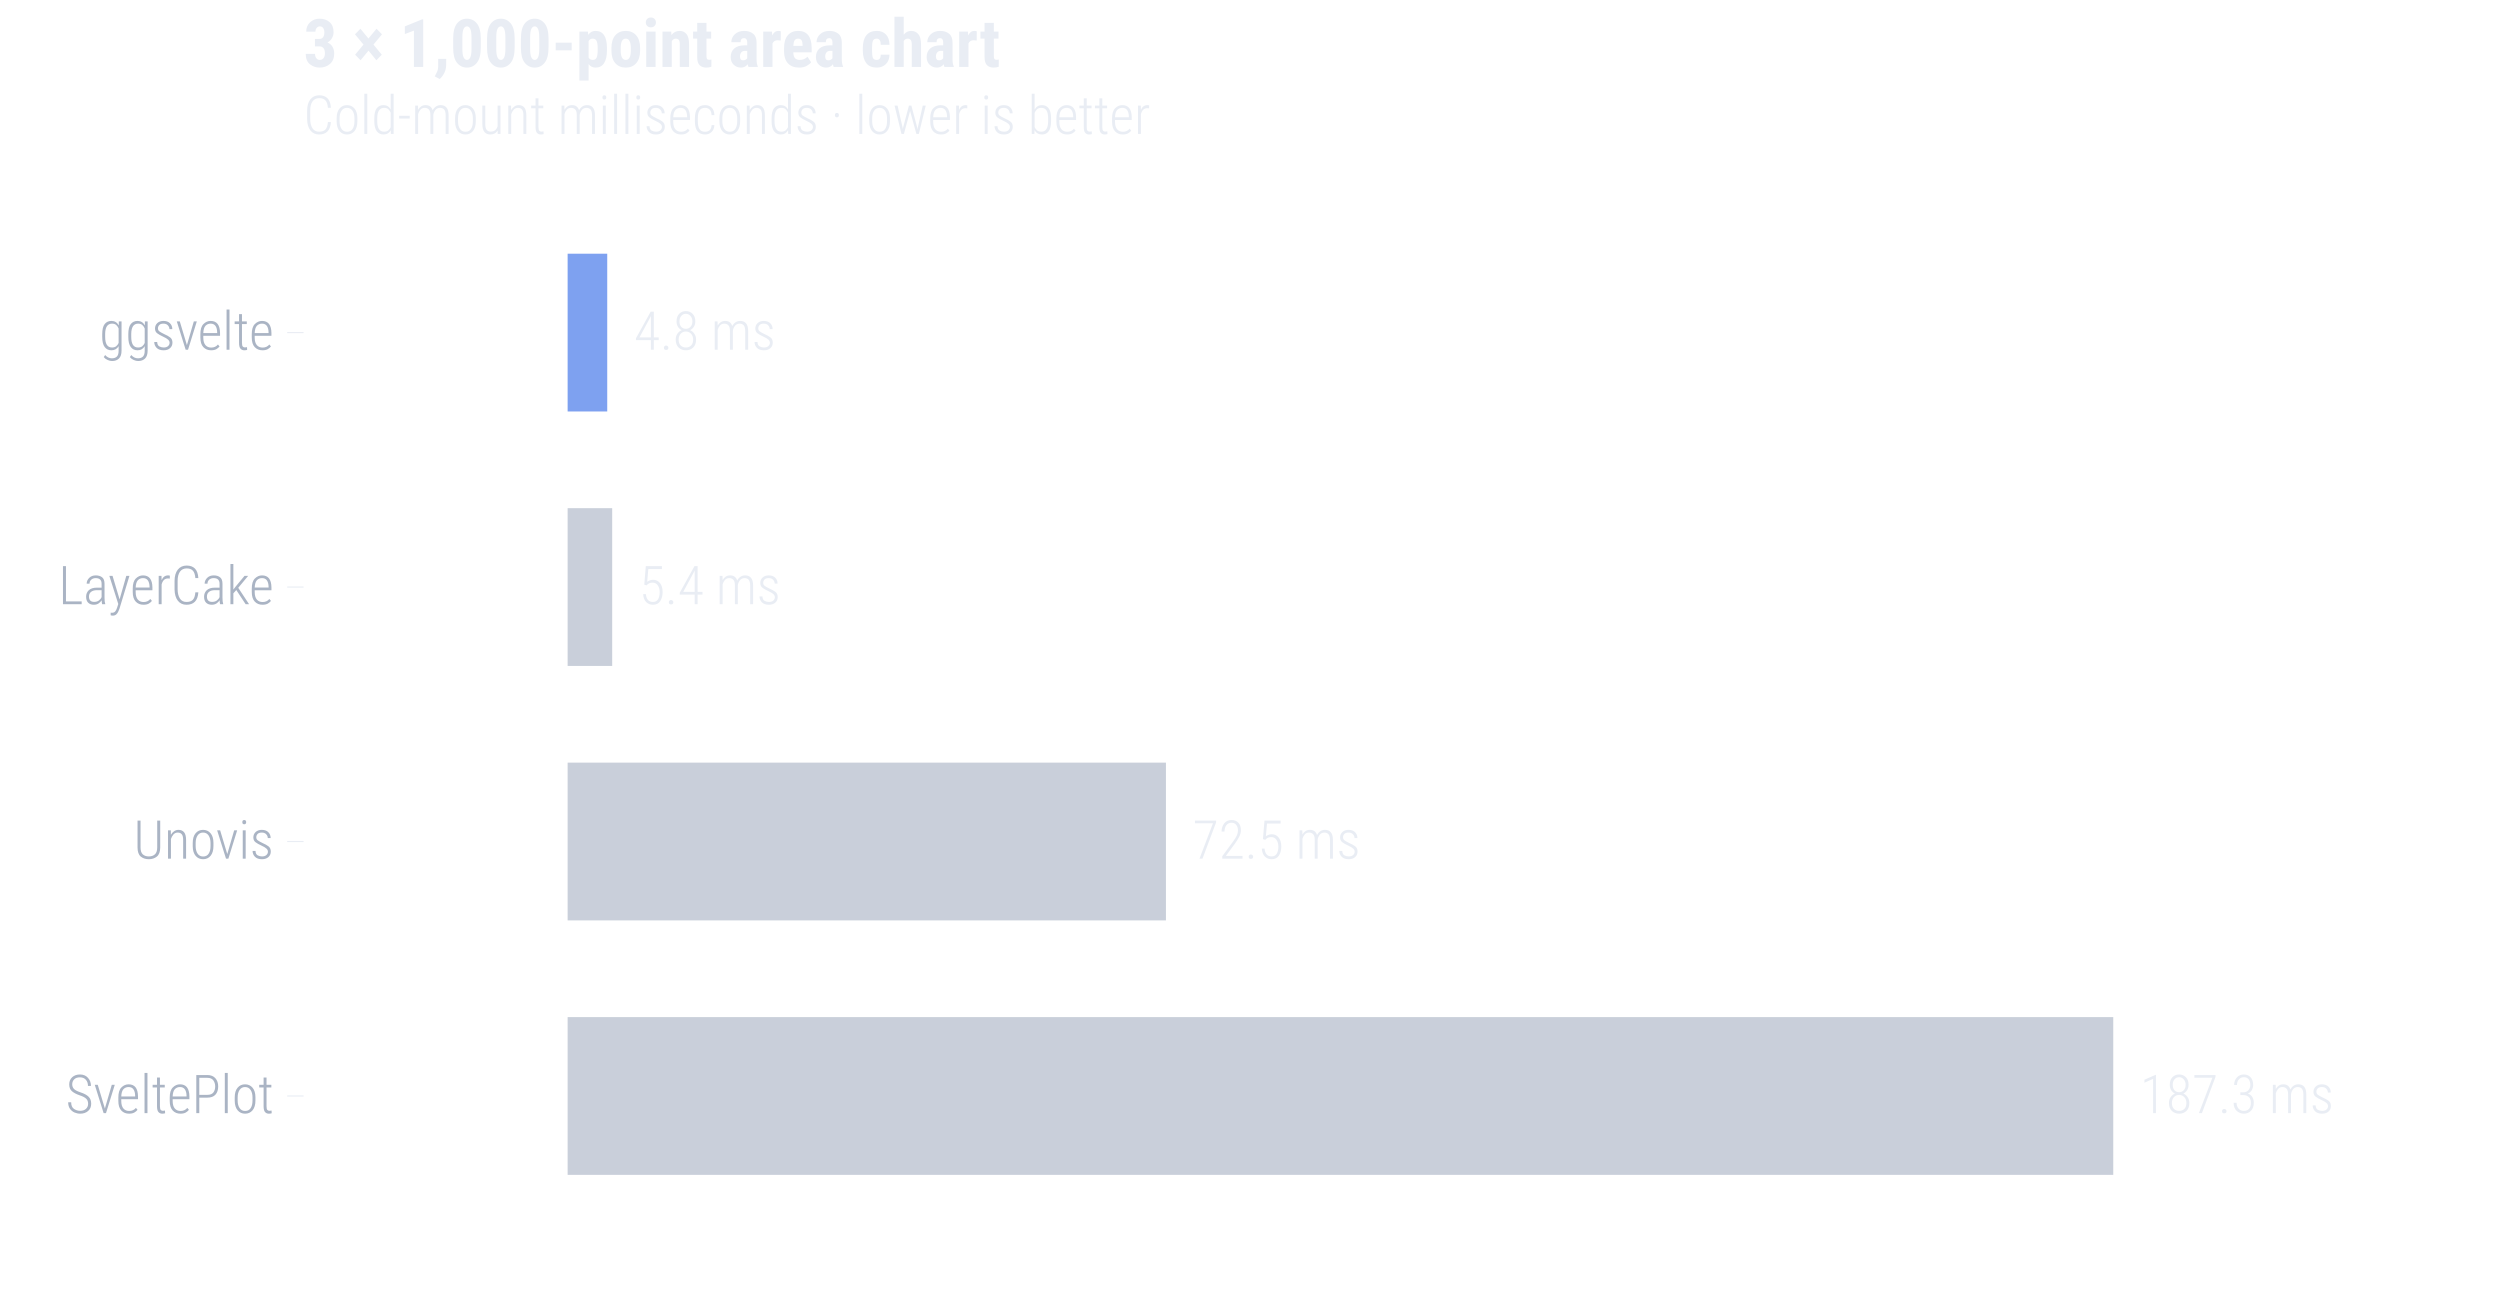
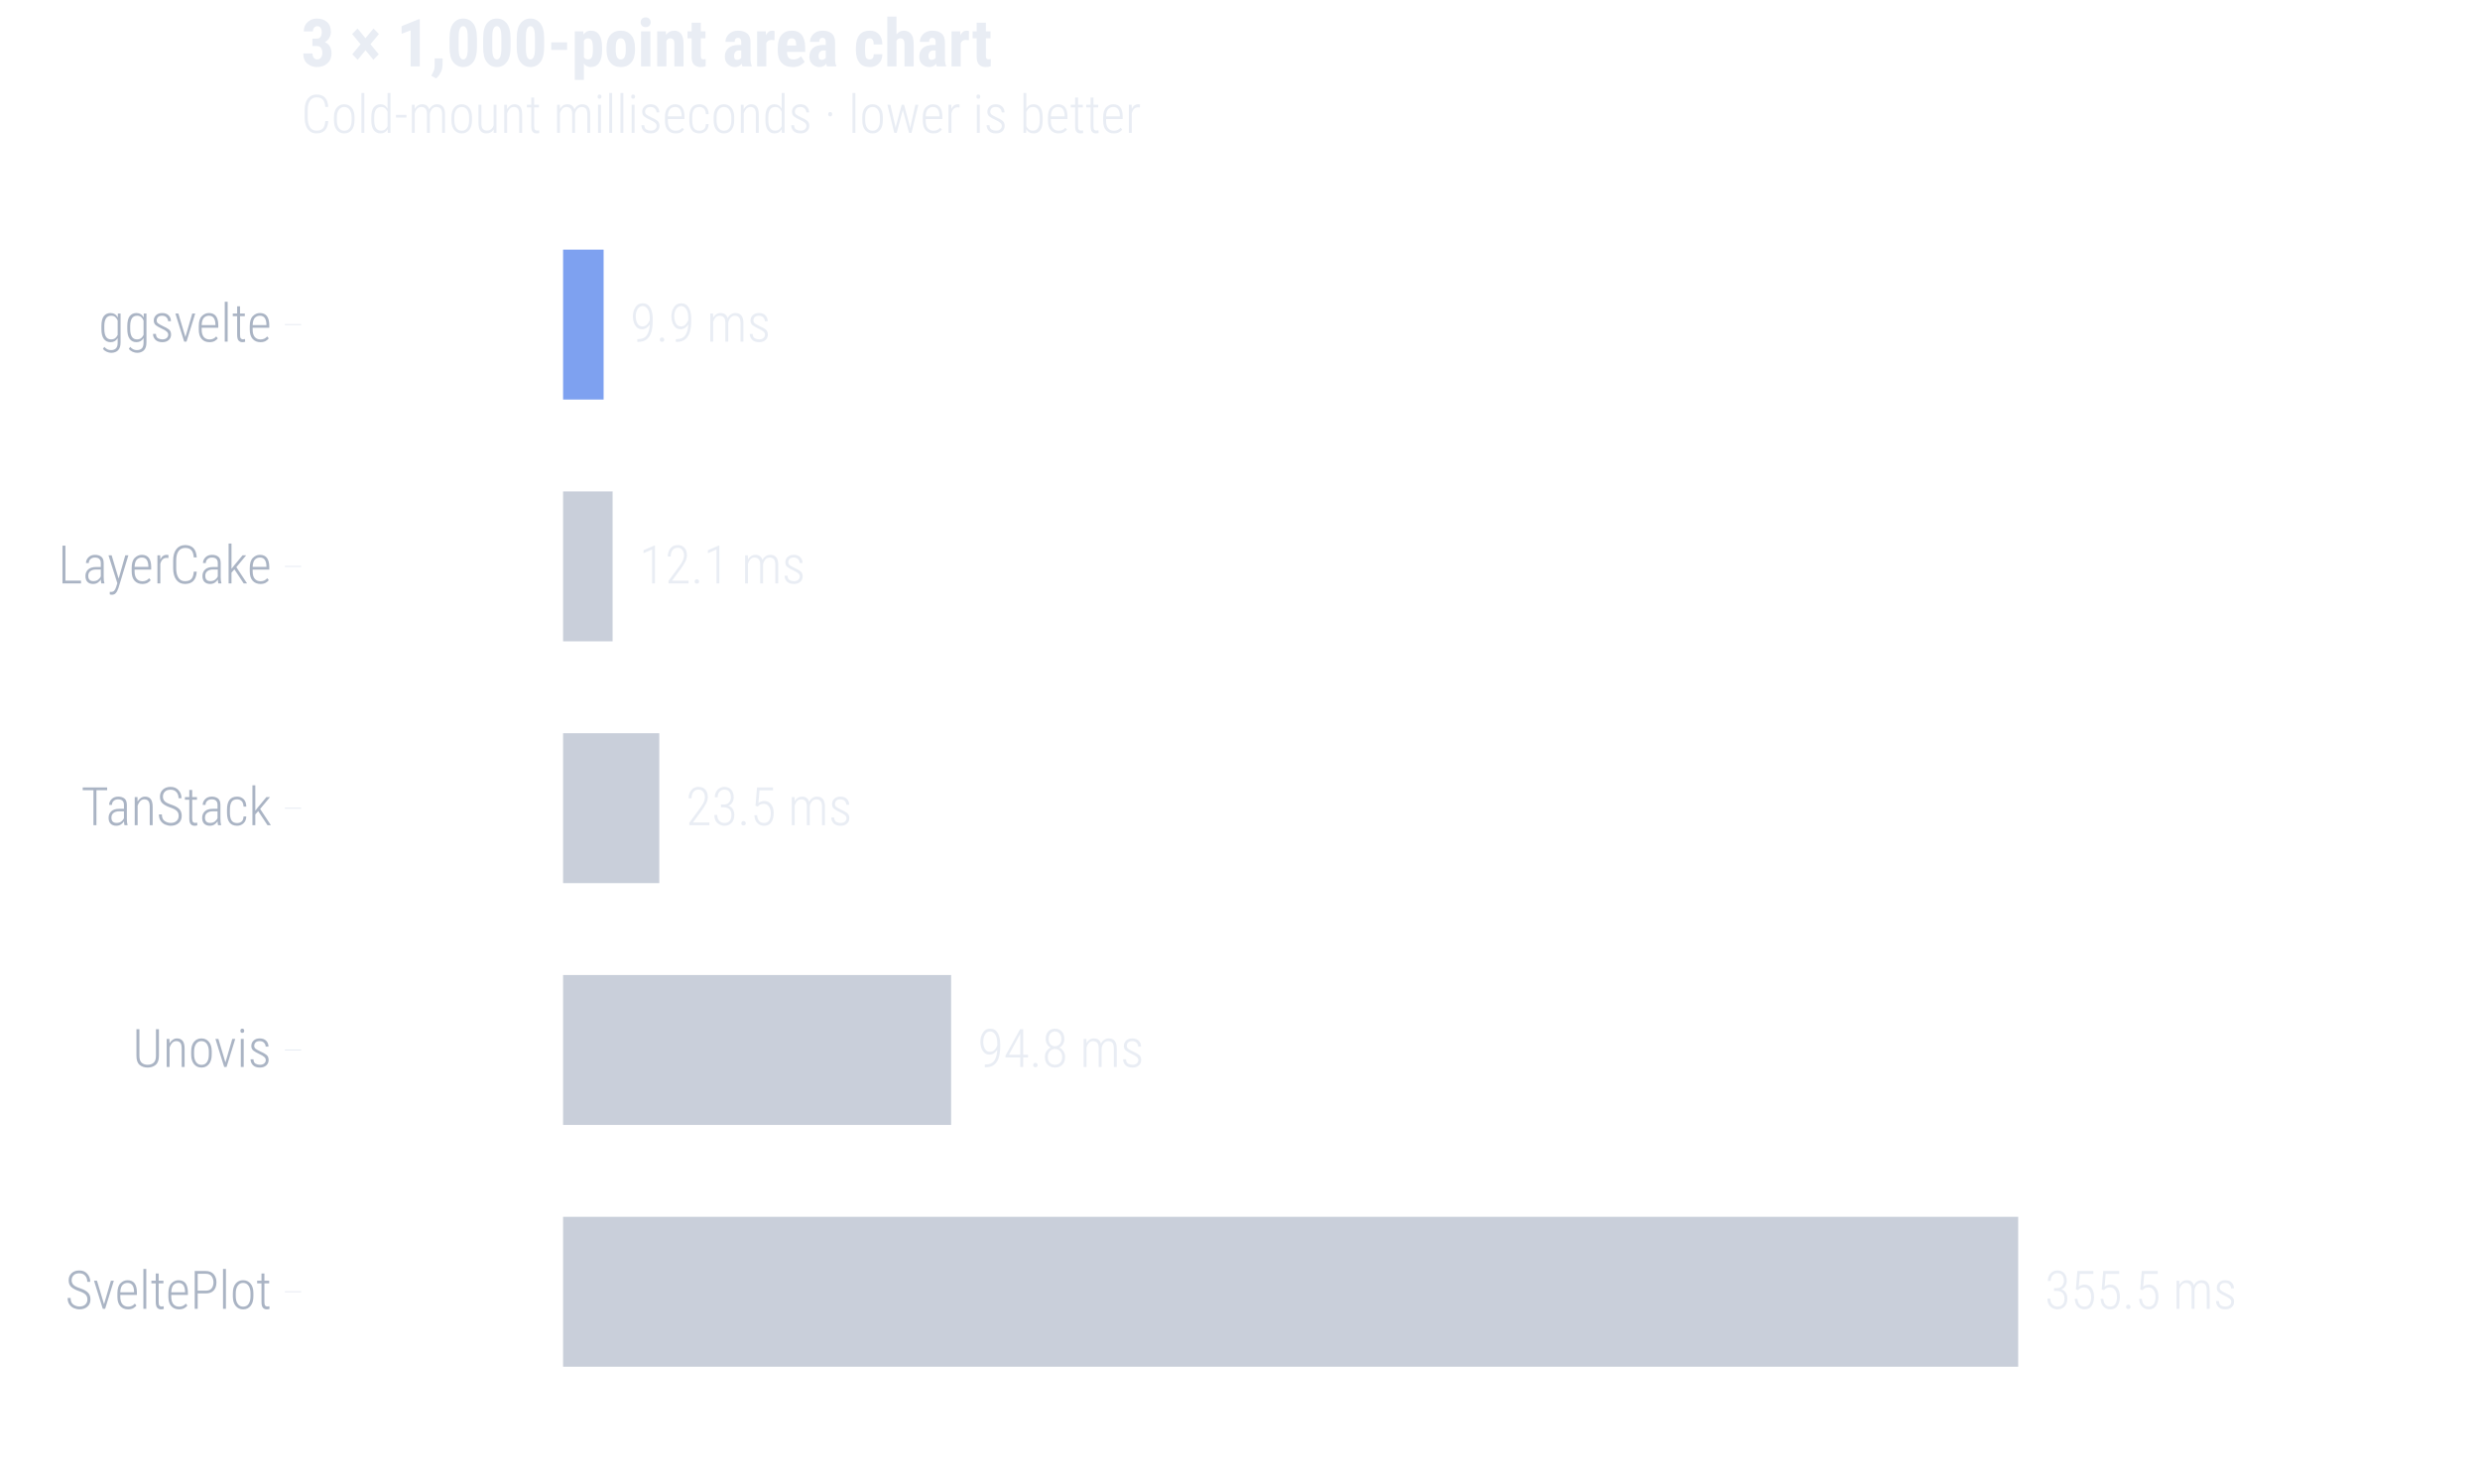
- <svg xmlns="http://www.w3.org/2000/svg" width="560" height="290" viewBox="0 0 560 290" role="img" aria-label="Bar chart of cold-mount time for a 3-series by 1,000-point area chart: ggsvelte 4.8 ms, LayerCake 5.4 ms, Unovis 72.5 ms, SveltePlot 187.3 ms. Lower is better." class="gg-plot" font-family="&quot;Roboto Condensed&quot;, &quot;Arial Narrow&quot;, Arial, sans-serif" font-size="11" font-weight="300" text-rendering="optimizeLegibility" shape-rendering="geometricPrecision">
-   <rect class="gg-paper" width="560" height="290" fill="var(--gg-paper, transparent)" />
+ <svg xmlns="http://www.w3.org/2000/svg" width="560" height="335" viewBox="0 0 560 335" role="img" aria-label="Bar chart of cold-mount time for a 3-series by 1,000-point area chart: ggsvelte 9.9 ms, LayerCake 12.1 ms, TanStack 23.5 ms, Unovis 94.8 ms, SveltePlot 355.5 ms. Lower is better." class="gg-plot" font-family="&quot;Roboto Condensed&quot;, &quot;Arial Narrow&quot;, Arial, sans-serif" font-size="11" font-weight="300" text-rendering="optimizeLegibility" shape-rendering="geometricPrecision">
+   <rect class="gg-paper" width="560" height="335" fill="var(--gg-paper, transparent)" />
  <text class="gg-title" x="68" y="15" font-size="15" font-weight="700" fill="var(--gg-ink, #e9edf4)">3 × 1,000-point area chart</text>
  <text class="gg-subtitle" x="68" y="30" font-size="12" font-weight="300" fill="var(--gg-ink, #e9edf4)">Cold-mount milliseconds · lower is better</text>
  <defs>
    <clipPath id="gg-clip-0">
-       <rect width="488" height="228" />
+       <rect width="488" height="273" />
    </clipPath>
  </defs>
  <g class="gg-panel" data-panel="0" transform="translate(68,46)">
-     <rect class="gg-panel-background" width="488" height="228" fill="var(--gg-panel, transparent)" />
+     <rect class="gg-panel-background" width="488" height="273" fill="var(--gg-panel, transparent)" />
    <g class="gg-grid" stroke="var(--gg-grid, transparent)" stroke-width="0.25" vector-effect="non-scaling-stroke">
-       <line x1="59.15" y1="0" x2="59.15" y2="228" />
-       <line x1="151.58" y1="0" x2="151.58" y2="228" />
-       <line x1="244" y1="0" x2="244" y2="228" />
-       <line x1="336.42" y1="0" x2="336.42" y2="228" />
-       <line x1="428.85" y1="0" x2="428.85" y2="228" />
-       <line x1="0" y1="199.5" x2="488" y2="199.5" />
-       <line x1="0" y1="142.5" x2="488" y2="142.5" />
-       <line x1="0" y1="85.5" x2="488" y2="85.5" />
-       <line x1="0" y1="28.5" x2="488" y2="28.5" />
+       <line x1="59.15" y1="0" x2="59.15" y2="273" />
+       <line x1="151.58" y1="0" x2="151.58" y2="273" />
+       <line x1="244" y1="0" x2="244" y2="273" />
+       <line x1="336.42" y1="0" x2="336.42" y2="273" />
+       <line x1="428.85" y1="0" x2="428.85" y2="273" />
+       <line x1="0" y1="245.7" x2="488" y2="245.7" />
+       <line x1="0" y1="191.1" x2="488" y2="191.1" />
+       <line x1="0" y1="136.5" x2="488" y2="136.5" />
+       <line x1="0" y1="81.9" x2="488" y2="81.9" />
+       <line x1="0" y1="27.3" x2="488" y2="27.3" />
    </g>
    <g class="gg-marks" clip-path="url(#gg-clip-0)">
      <g class="gg-batch gg-rects" data-layer="0">
-         <rect x="59.15" y="10.83" width="8.87" height="35.34" fill="#7ea1f0" />
-         <rect x="59.15" y="67.83" width="9.98" height="35.34" fill="#c9cfda" />
-         <rect x="59.15" y="124.83" width="134.02" height="35.34" fill="#c9cfda" />
-         <rect x="59.15" y="181.83" width="346.22" height="35.34" fill="#c9cfda" />
+         <rect x="59.15" y="10.37" width="9.15" height="33.85" fill="#7ea1f0" />
+         <rect x="59.15" y="64.97" width="11.18" height="33.85" fill="#c9cfda" />
+         <rect x="59.15" y="119.57" width="21.72" height="33.85" fill="#c9cfda" />
+         <rect x="59.15" y="174.17" width="87.62" height="33.85" fill="#c9cfda" />
+         <rect x="59.15" y="228.77" width="328.57" height="33.85" fill="#c9cfda" />
      </g>
      <g class="gg-batch gg-glyphs" data-layer="1" font-size="12" text-anchor="start">
-         <text x="74.02" y="28.5" dy="0.32em" fill="var(--gg-ink, #e9edf4)">4.8 ms</text>
-         <text x="75.13" y="85.5" dy="0.32em" fill="var(--gg-ink, #e9edf4)">5.4 ms</text>
-         <text x="199.17" y="142.5" dy="0.32em" fill="var(--gg-ink, #e9edf4)">72.5 ms</text>
-         <text x="411.37" y="199.5" dy="0.32em" fill="var(--gg-ink, #e9edf4)">187.3 ms</text>
+         <text x="74.3" y="27.3" dy="0.32em" fill="var(--gg-ink, #e9edf4)">9.9 ms</text>
+         <text x="76.33" y="81.9" dy="0.32em" fill="var(--gg-ink, #e9edf4)">12.1 ms</text>
+         <text x="86.87" y="136.5" dy="0.32em" fill="var(--gg-ink, #e9edf4)">23.5 ms</text>
+         <text x="152.77" y="191.1" dy="0.32em" fill="var(--gg-ink, #e9edf4)">94.8 ms</text>
+         <text x="393.72" y="245.7" dy="0.32em" fill="var(--gg-ink, #e9edf4)">355.5 ms</text>
      </g>
    </g>
-     <rect class="gg-panel-border" width="488" height="228" fill="none" stroke="var(--gg-panelBorder, transparent)" stroke-width="0.5" vector-effect="non-scaling-stroke" />
+     <rect class="gg-panel-border" width="488" height="273" fill="none" stroke="var(--gg-panelBorder, transparent)" stroke-width="0.5" vector-effect="non-scaling-stroke" />
  </g>
  <g class="gg-axis gg-axis-y" transform="translate(68,46)">
-     <g class="gg-tick" transform="translate(0,199.5)">
+     <g class="gg-tick" transform="translate(0,245.7)">
      <line x2="-3.67" stroke="var(--gg-tickColor, #e9edf4)" stroke-width="0.25" vector-effect="non-scaling-stroke" />
      <text x="-6.67" dy="0.32em" text-anchor="end" fill="var(--gg-axisText, #aab4c4)" font-size="12" font-weight="300">SveltePlot</text>
    </g>
-     <g class="gg-tick" transform="translate(0,142.5)">
+     <g class="gg-tick" transform="translate(0,191.1)">
      <line x2="-3.67" stroke="var(--gg-tickColor, #e9edf4)" stroke-width="0.25" vector-effect="non-scaling-stroke" />
      <text x="-6.67" dy="0.32em" text-anchor="end" fill="var(--gg-axisText, #aab4c4)" font-size="12" font-weight="300">Unovis</text>
    </g>
-     <g class="gg-tick" transform="translate(0,85.5)">
+     <g class="gg-tick" transform="translate(0,136.5)">
+       <line x2="-3.67" stroke="var(--gg-tickColor, #e9edf4)" stroke-width="0.25" vector-effect="non-scaling-stroke" />
+       <text x="-6.67" dy="0.32em" text-anchor="end" fill="var(--gg-axisText, #aab4c4)" font-size="12" font-weight="300">TanStack</text>
+     </g>
+     <g class="gg-tick" transform="translate(0,81.9)">
      <line x2="-3.67" stroke="var(--gg-tickColor, #e9edf4)" stroke-width="0.25" vector-effect="non-scaling-stroke" />
      <text x="-6.67" dy="0.32em" text-anchor="end" fill="var(--gg-axisText, #aab4c4)" font-size="12" font-weight="300">LayerCake</text>
    </g>
-     <g class="gg-tick" transform="translate(0,28.5)">
+     <g class="gg-tick" transform="translate(0,27.3)">
      <line x2="-3.67" stroke="var(--gg-tickColor, #e9edf4)" stroke-width="0.25" vector-effect="non-scaling-stroke" />
      <text x="-6.67" dy="0.32em" text-anchor="end" fill="var(--gg-axisText, #aab4c4)" font-size="12" font-weight="300">ggsvelte</text>
    </g>
  </g>
</svg>
